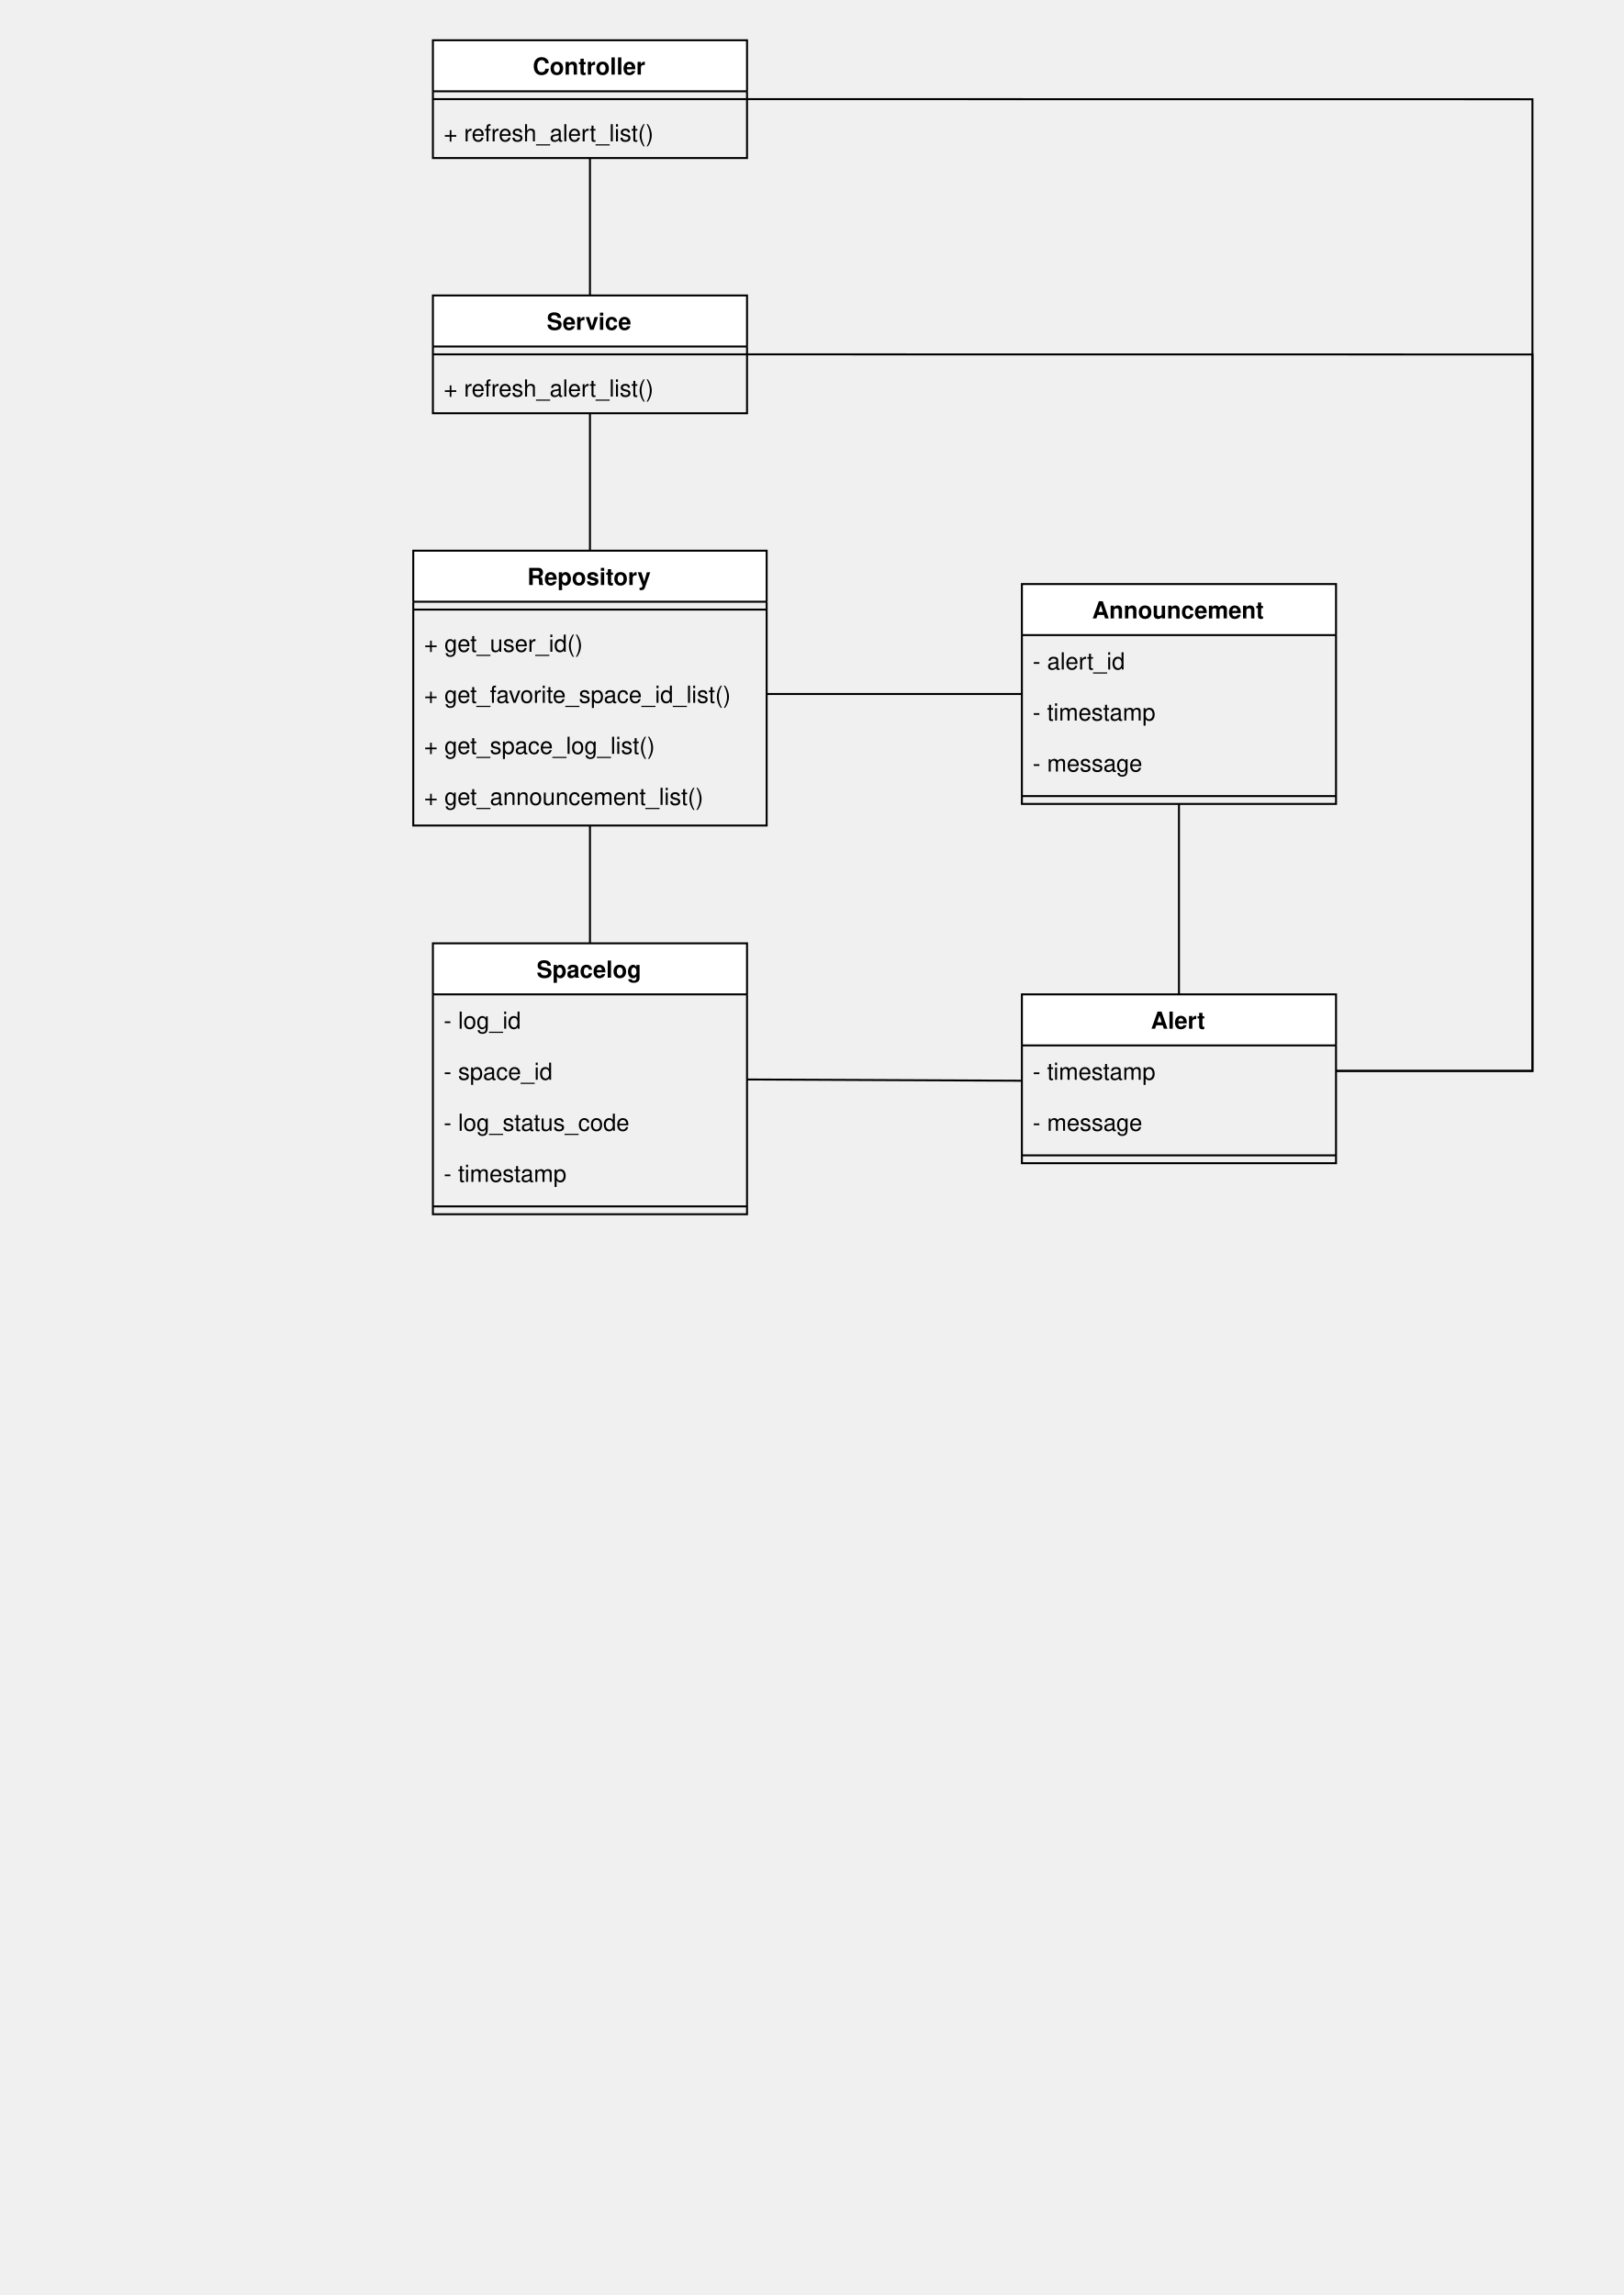
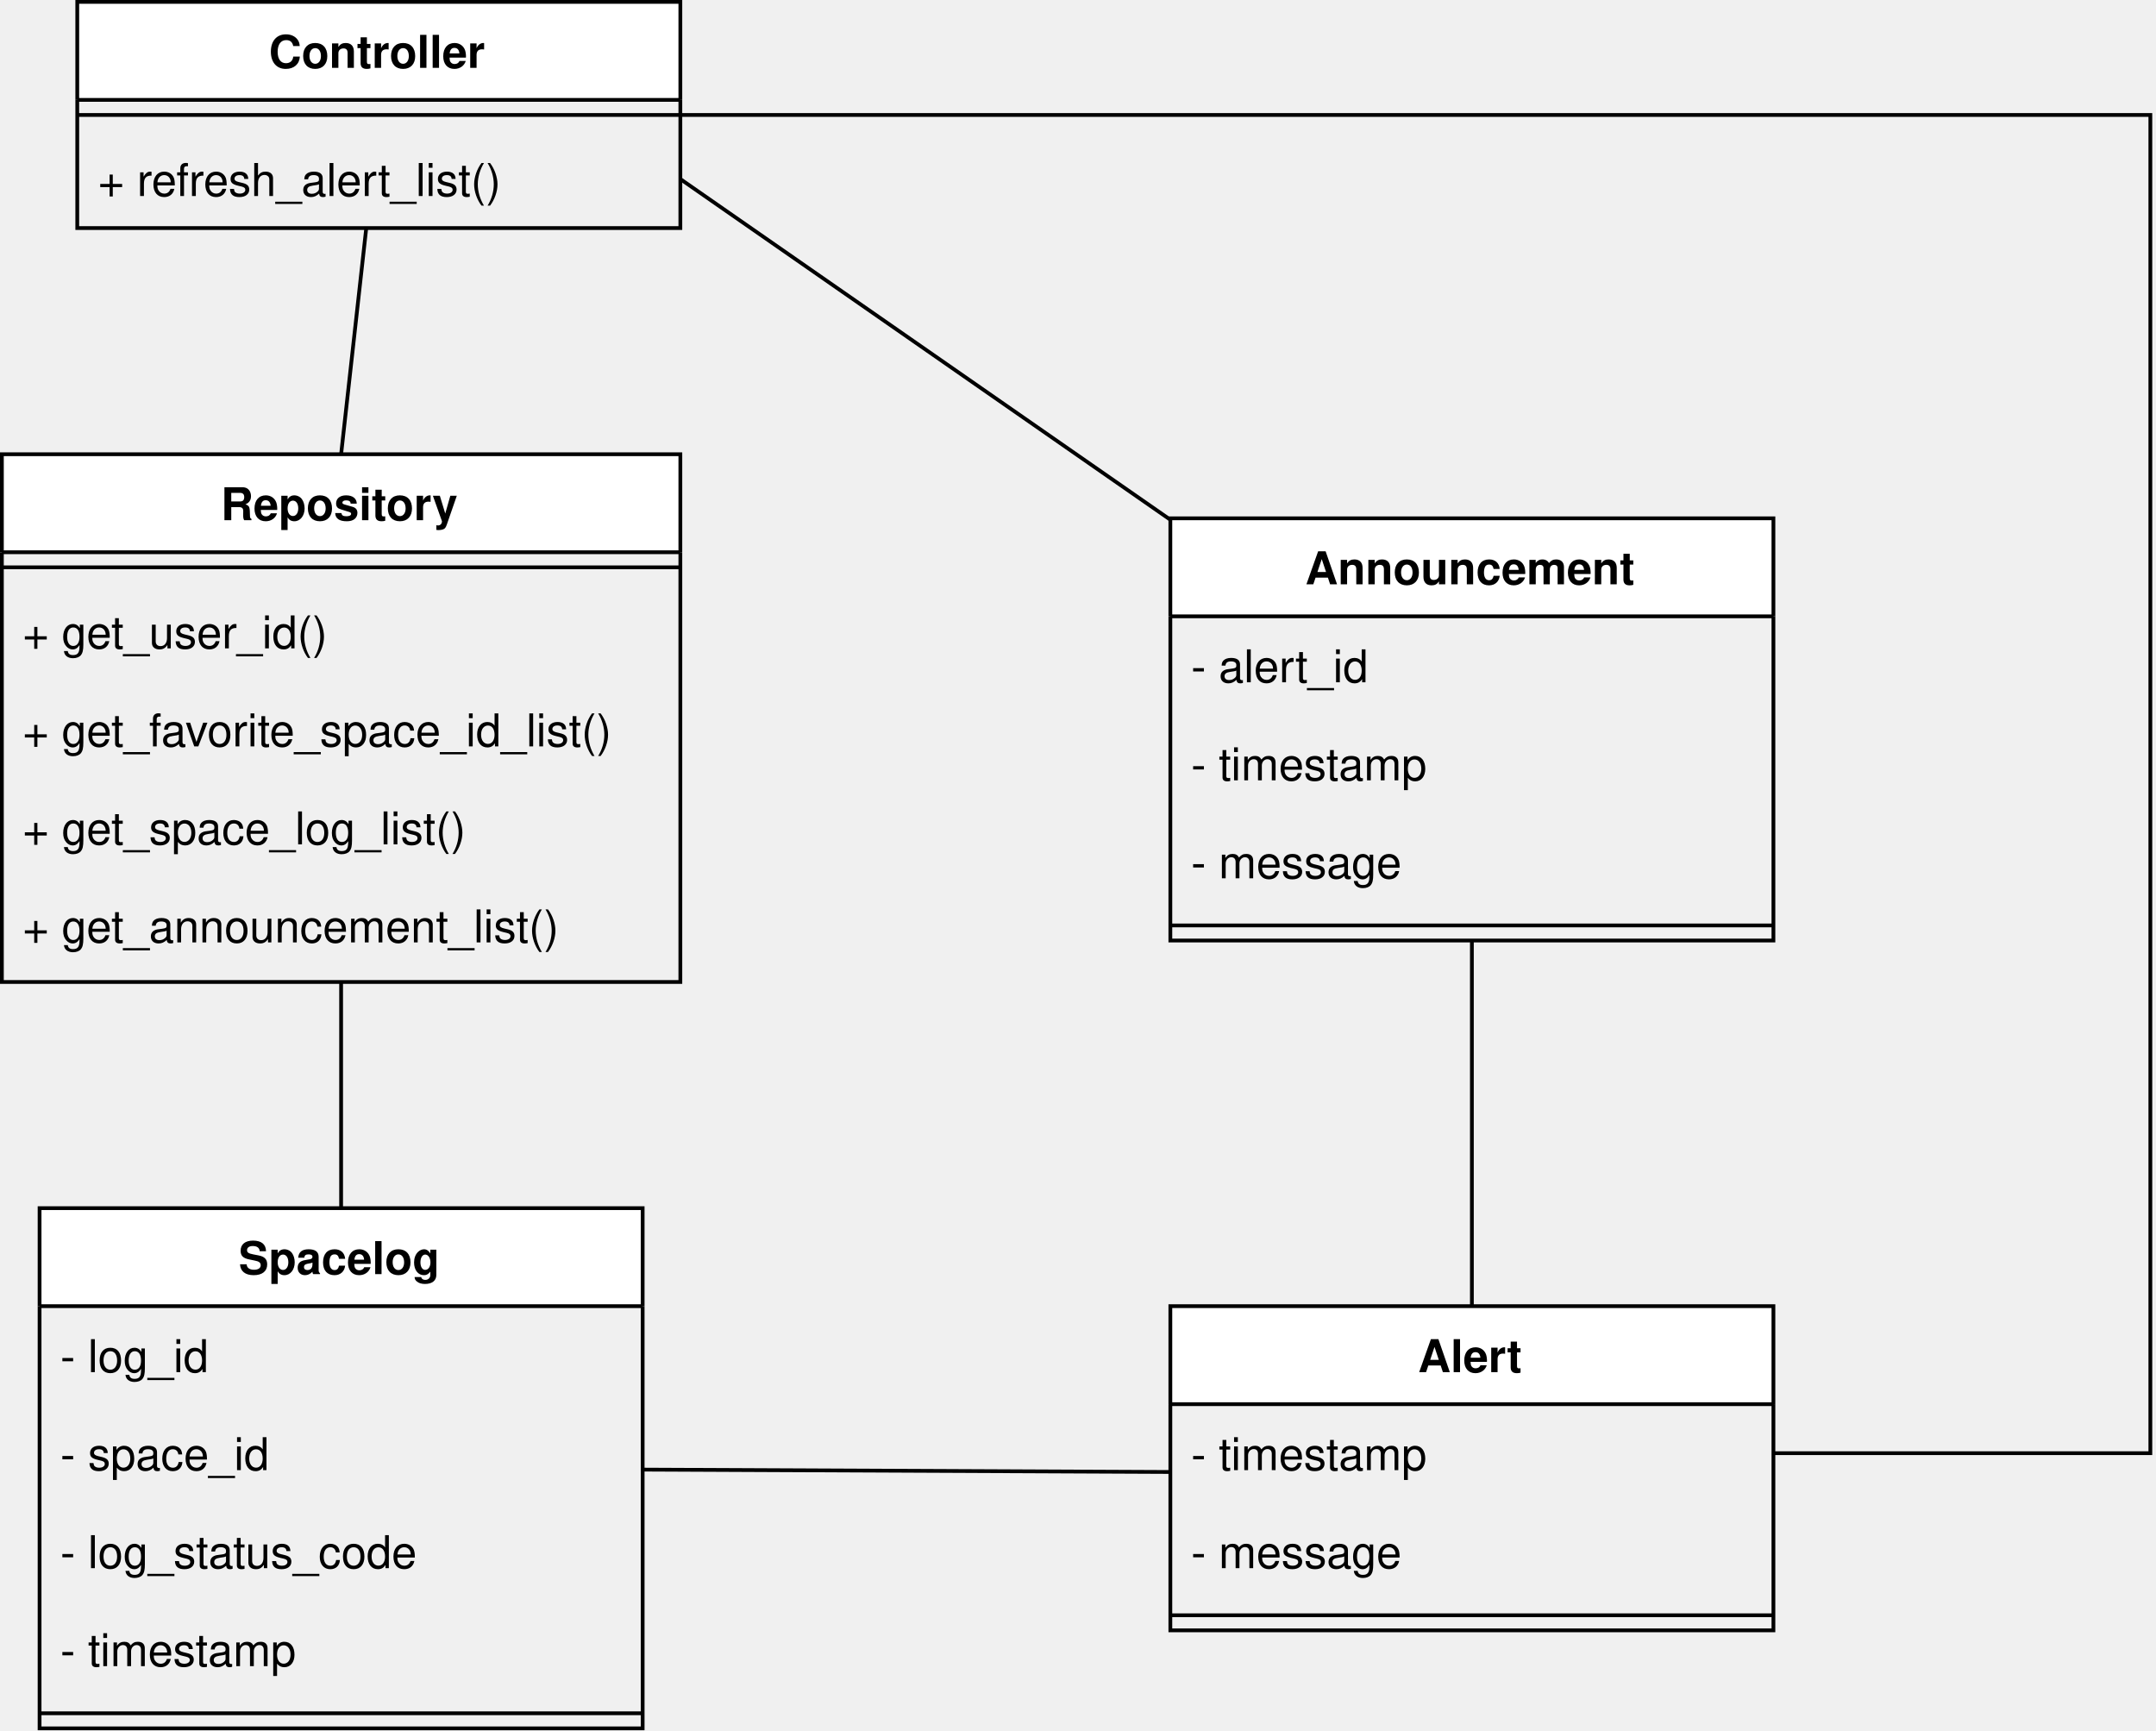
- <svg xmlns="http://www.w3.org/2000/svg" version="1.1" width="827px" height="1169px" viewBox="-0.5 -0.5 827 1169" content="&lt;mxfile host=&quot;app.diagrams.net&quot; modified=&quot;2022-10-29T09:42:50.790Z&quot; agent=&quot;5.0 (Windows NT 10.0; Win64; x64) AppleWebKit/537.36 (KHTML, like Gecko) Chrome/106.0.0.0 Safari/537.36&quot; etag=&quot;r09o9aD8nQhUi_1ax_WV&quot; version=&quot;20.5.1&quot; type=&quot;device&quot;&gt;&lt;diagram id=&quot;C5RBs43oDa-KdzZeNtuy&quot; name=&quot;Page-1&quot;&gt;7VxZd9o4FP41nDPzQA+2MZDHQJZOSzNZOk36lKNgAWqExdgiQH59r2x5Q0psFgNt/ZKDriXZut+nu8lOzepNFpcemo6/MAfTmtlwFjXrrGaaJ50T+CsEy1Bg21Iw8ogTioxEcEdesRQ2pHRGHOxnOnLGKCfTrHDAXBcPeEaGPI/Ns92GjGbvOkUjrAjuBoiq0nvi8HEo7ZjtRP4Rk9E4urPRkuuboKizXIk/Rg6bp0TWec3qeYzx8Ndk0cNU6C7Sy/0/y3vaf25dfrrx/0f/dT9/vfpWDye7WGdIvAQPu3zjqTv/nj0syah1w0/7vfrV1Xz+2a035dL4MtKXx2aug8WYRs3qMo+P2Yi5iPYZm4LQAOEPzPlSIo1mnIFozCdUXoVn9JYPYvwHO2p+l9MFjbNFprWMW86pwBuaLnNxKLkglEbXF4SnpoXW9+iO8DuZVDSiOcPVYUehSI4mZT+fzbyBHPr6PLz4+K3542F6fXEzb1yePn2q11uS0MgbYf5OP6Md8wX2GWYTDCuHgR6miJOX7NMhyfhR3C9BFX5IYPUga+8u+fuC6EzeqcdA9YxS7Cn4+3MyoSjQ/xB63ckrQs+IkpELvwegPBhpdV+wxwlstVN5gQuKdAdjQp0+WrKZUInP0eA5anXHzCOvMC2K2AKXPS65ZLYyPe7ESAmkh33ocx3hZsSiPvK57DOABaGpT57iB54ALsTtMs7ZJJooQ+94SwcNUMlzbCSMmD5F2SK0gRcpKFW85dXYpEibGjXniYEyWlI2ThmnSKZjiLzZLdhQ5I5ABcndrOzdjGbB25mt7O0QBdhdxHFXKNFXeBkvdHOqNhWqKgSlJCBnyuKowEVMpXjINTydEMcR03X9KRoQd/Q1MG11I5H0g4FnViK5lXqxAhJxxFHIM8Ecip4wvWY+4YSJ+b2wb3fKiMsD5dndmn0WSDwOmw+eGJGAUxj4O8eCwxq2vbub89m2zMKYB3enJPNjazDtBsZvCHt4/Aiu2uOPlPj8r78VtGGNPB/Q0PBksWuq2AkRg7FDGmz6MdAAuxo8s7h1QVc94XUAQbMHbSNpHwxUq7nZHt4Zqi0F1TvsvRBwl5VHObxHMexSXYqx4lKszvG6lJPKpeRZn1Zhuh2JSzEMDaiVT9kS1YP7FMPM36vaNFGae6OhZI059jhrvDF9CvpGVFjbYO8sYZRaX8lcVeR0UBVOKuV014KZKVfSWE1OrOwU4SLlqHTBYd2JQi0oE+3K8BtthU23eCpMKpNcraKUPUcpxgojdGFDR2Nx4pR1vTDFtn+dzNe0qjglz6PFO3qrQEVHsLICFVNX0BCBChi+x5mPvUfi/LkRyvp46kIUHZ67CFG0BXOj8w6gQ/QCVpzjR4EABmh/7whUga0w5G/i2yroEMrDVw0aEnxDWCkbVbiuiWunoB0uD1e1XpXgilwX/PoAT2CNFbRrQmtEWdvBsG0aCloicYpCeJkmlnawGV/b8GCzpkv1Nss5teqJSoPHc0qpfUzb2jOKaQzrjQ9Wo5MLJLSusUdgwSIPPFp09R1PDolu9Jjp8wLhTcGZKrD/Yql4KPqCFpmO6ybohezz20wpfDLQLFqqN6wdJEV6LqjV2zo0RVwF495wvGGm22OUeclWG8I+WxH93g76nb21dbG+NP9sqrGXwDtKkirEd424rYnI9ou4euYf7XCwtnzmPw6Yo54UV8BvCXy7c2jg1XqXAJ5DyATAT6YV5LuG3Gjs8dRO/4CmgrkCs6xcq+Xq9TE+zgp2lsDEHUOaUC7uVsE4rrQoTq2UnYpT9yqcLzOct1fCebtR9FWM0ra/WhGvTP6WW//9itvhA3r1nSoBOQDui68xKsB3DPjB43mrcvGluPj3YS8azZfl4ZsqyKVWZONG8LlQUmQ/0rq6JQvWuZXX8Mz4YHX1PaO448++jgbFtzbrflC01NeDTlOnllXQvc+g2zxpF7PM8dno7vmgL7SE7z1XNdUNnHG4w4436LbUfLvKs0qF/PBhd5Vn7RXwg5fPLd3bhVWetW2elQN74RJ6WYmWrf4bhnSInkTj54n0z827Ihhy32dqbRmwB0NhqWiZ6iC5nMy88tVLu7NSoG3aaX7k9o9enUv4FD7Bph8b6AlnV4QrgXBvnNgcN+HsrfgGzeQ/4ITdk38jZJ3/BA==&lt;/diagram&gt;&lt;/mxfile&gt;" style="background-color: rgb(255, 255, 255);">
+ <svg xmlns="http://www.w3.org/2000/svg" version="1.1" width="572px" height="459px" viewBox="-0.5 -0.5 572 459" content="&lt;mxfile host=&quot;Electron&quot; modified=&quot;2022-11-06T05:03:53.178Z&quot; agent=&quot;5.0 (Windows NT 10.0; Win64; x64) AppleWebKit/537.36 (KHTML, like Gecko) draw.io/13.9.9 Chrome/85.0.418.121 Electron/10.1.5 Safari/537.36&quot; etag=&quot;hzMXVy-kDaczZB9tBlDI&quot; version=&quot;13.9.9&quot; type=&quot;device&quot;&gt;&lt;diagram id=&quot;C5RBs43oDa-KdzZeNtuy&quot; name=&quot;Page-1&quot;&gt;7Ztbd9o4EMc/DefsPtDjCybwyCVJt6XZXLpN+sRRsDBqhMXKIkA+/Y5s+YYdwI25ZOMnmLEsW/qNpP/Ids3sTZeXHM0m35iNac3Q7GXN7NcMQ9eMBvxIzyrwWG0jcDic2KpQ7LgjLzg8U3nnxMZeqqBgjAoySztHzHXxSKR8iHO2SBcbM5q+6gw5OOO4GyGa9d4TW0wCb8s4i/2fMXEm4ZX1Zjs4MkVhYdUSb4Jstki4zPOa2eOMieDfdNnDVHZe2C/3f63u6eCpefnlxvsX/dP9+v3qRz2o7KLIKVETOHbFb1f98jS++Pyj8ethdn1xs9AuO49f6uoU7RnRueqvHnMFZ5RirlotVmFXegsypcgFqzuGUnfqiA42osRx4f8I7hDONLvPmAsCFDrqgGAz8I4mhNoDtGJz2Q5PoNFTaHUnjJMXqBZRVScc5kIFlNFMlbiTZ4JbAy/HHpS5DjtHj1wD5AlVZgQNQjOPPEY3PEXcIW6XCcGmYUVs7trYVlZE2zegS56i+JHn74hEoZO9gZeJgFSILjGbYsFXUEQdNUyFRA03vansRRy8kW+SCNzQh9R4caKqo6vdwvhCrgN98PrlGjteDoCkLococHeRwF3Zi14yEuFPoqWxy4/PArHayMRqJkIp8aNzIqZxEK2TC0OV4rHICdQpsW1ZXdeboRFxne8ycPt1PfYM/BP7Zuy5Vf1i+lEkkEBBoMnQoegR02vmEUGYrJ8HZbszRlzhd57VrVl938MFjD64Y0T8oMIQwAssgzgn3DYO5+3htkpj3Ia79XpwpTAXZWrlMIXGahyPYRBPhjCNczGkxBN//JmhDW0U24EGM0+aXSPLTroYnDum/qifQBhgN4dnmlsX+qqnfbIkQaMHth7bR4NqNn5vDJdGVTe2D1Xs2h25vIPlMn/UgkfN9roWmBdEXneX6Tg9d2P66JcNQ0G6lkQ8yMPAJrB+hoXhf3+ZNFbKKDbHe2zOR3hTryjJAcuag3cAju2UssnizuPLMUWCPKfFz4Y14VqGc7wemNraemCtLStBK9VZSbWxVpGxVpGhmemKgl7IVFTWYhF2diIEb/FMTsNMBXilbA6sbPS1iGjlSI1WzjQVaZJi0say3o+0McxK22xbBqMR/SZxkxdg+xI3Rp5ileoGJr7h3MN8SOyPK2uK88zTNXk8y9A1rb/7DyviNG9EZ9CrX10tFl/dut7aAHSMnmEWF3goCWBA+8Fla3G+eanuYflmRUPMN8BKmVNxLci1teM8vD+uzQ1ckevCuj7CU2h2hbYgWj1M9Y7GtqFnaMnEKZTwKrdMK2DoqQlzmIvogPkSSCqgX1iIlRLlaC5YWmtBx/FVIoGU5s/ksTiF9K1VZOWkuYm8tpjaTuaYub0R7lVvzTFD1FuTzJ0TyjdRtMwDU0wyrGufTK21FSRY15gTaLDMA0+Fbn7B9knRDe87Mf/eydUUFtMM9neWigeub2iZKlg0QS8WJwVybiOdAzfycu68HFg3S0iK8mNBz8RCHUypq+C8VxbeINPtMcp4PNTGMM7WXP+jBXrzQCp9g39v67OR1V6Sd5gkVcTLJm7lKLLDEs8+1AlHOMy2Yu4NR8zGFfiywZ+1jg0+u98lwQuQTAB+OquQl41c1w74qC//no0M8wxmtXOd3a4uzvg0d7DTAUzcCaQJ++Vu7qjj9qbisjtlHfmovpLz+5Tz1pqct7RdX9/Y2/DP7ohXU36RoV/KQ63DzvjtXOQA3JOvYlbASwZ+dD1vVkv825f4wth3VfP7WuEbWch73ZGNDP+9rHiT/TT21U21P711X13lviey8WodGOLawxHt9CFuHK0nQtHMvh3USTy0rDT3ITW30T7bbWKOHo2WHw/5+yzBu9LVluq2tTgaTu9Hc5vZdLtKs/aK/Piqu0qzDgr86LvnZt7LhVWaVSjNKo595x30feVZlrVRosdq/Dz2fpi0K+z10j6ZKfZ5DDQVrRIFVCzHNa999HLWWtufbVjJ+NhaXm9ra/EU3MGO3xqAGX+NHBSPv+k2z/8D&lt;/diagram&gt;&lt;/mxfile&gt;">
  <defs>
-     <clipPath id="mx-clip-224-59-152-26-0">
-       <rect x="224" y="59" width="152" height="26" />
+     <clipPath id="mx-clip-24-39-152-26-0">
+       <rect x="24" y="39" width="152" height="26" />
    </clipPath>
-     <clipPath id="mx-clip-224-189-152-26-0">
-       <rect x="224" y="189" width="152" height="26" />
+     <clipPath id="mx-clip-4-159-172-26-0">
+       <rect x="4" y="159" width="172" height="26" />
    </clipPath>
-     <clipPath id="mx-clip-214-319-172-26-0">
-       <rect x="214" y="319" width="172" height="26" />
+     <clipPath id="mx-clip-4-185-172-26-0">
+       <rect x="4" y="185" width="172" height="26" />
    </clipPath>
-     <clipPath id="mx-clip-214-345-172-26-0">
-       <rect x="214" y="345" width="172" height="26" />
+     <clipPath id="mx-clip-4-211-172-26-0">
+       <rect x="4" y="211" width="172" height="26" />
    </clipPath>
-     <clipPath id="mx-clip-214-371-172-26-0">
-       <rect x="214" y="371" width="172" height="26" />
+     <clipPath id="mx-clip-4-237-172-26-0">
+       <rect x="4" y="237" width="172" height="26" />
    </clipPath>
-     <clipPath id="mx-clip-214-397-172-26-0">
-       <rect x="214" y="397" width="172" height="26" />
+     <clipPath id="mx-clip-14-351-152-26-0">
+       <rect x="14" y="351" width="152" height="26" />
    </clipPath>
-     <clipPath id="mx-clip-224-511-152-26-0">
-       <rect x="224" y="511" width="152" height="26" />
+     <clipPath id="mx-clip-14-377-152-26-0">
+       <rect x="14" y="377" width="152" height="26" />
    </clipPath>
-     <clipPath id="mx-clip-224-537-152-26-0">
-       <rect x="224" y="537" width="152" height="26" />
+     <clipPath id="mx-clip-14-403-152-26-0">
+       <rect x="14" y="403" width="152" height="26" />
    </clipPath>
-     <clipPath id="mx-clip-224-563-152-26-0">
-       <rect x="224" y="563" width="152" height="26" />
+     <clipPath id="mx-clip-14-429-152-26-0">
+       <rect x="14" y="429" width="152" height="26" />
    </clipPath>
-     <clipPath id="mx-clip-224-589-152-26-0">
-       <rect x="224" y="589" width="152" height="26" />
+     <clipPath id="mx-clip-314-377-152-26-0">
+       <rect x="314" y="377" width="152" height="26" />
    </clipPath>
-     <clipPath id="mx-clip-524-537-152-26-0">
-       <rect x="524" y="537" width="152" height="26" />
+     <clipPath id="mx-clip-314-403-152-26-0">
+       <rect x="314" y="403" width="152" height="26" />
    </clipPath>
-     <clipPath id="mx-clip-524-563-152-26-0">
-       <rect x="524" y="563" width="152" height="26" />
+     <clipPath id="mx-clip-314-168-152-26-0">
+       <rect x="314" y="168" width="152" height="26" />
    </clipPath>
-     <clipPath id="mx-clip-524-328-152-26-0">
-       <rect x="524" y="328" width="152" height="26" />
+     <clipPath id="mx-clip-314-194-152-26-0">
+       <rect x="314" y="194" width="152" height="26" />
    </clipPath>
-     <clipPath id="mx-clip-524-354-152-26-0">
-       <rect x="524" y="354" width="152" height="26" />
-     </clipPath>
-     <clipPath id="mx-clip-524-380-152-26-0">
-       <rect x="524" y="380" width="152" height="26" />
+     <clipPath id="mx-clip-314-220-152-26-0">
+       <rect x="314" y="220" width="152" height="26" />
    </clipPath>
  </defs>
  <g>
-     <path d="M 300 210 L 300 280" fill="none" stroke="rgb(0, 0, 0)" stroke-miterlimit="10" pointer-events="stroke" />
-     <path d="M 220 46 L 220 20 L 380 20 L 380 46" fill="rgb(255, 255, 255)" stroke="rgb(0, 0, 0)" stroke-miterlimit="10" pointer-events="all" />
-     <path d="M 220 46 L 220 80 L 380 80 L 380 46" fill="none" stroke="rgb(0, 0, 0)" stroke-miterlimit="10" pointer-events="none" />
-     <path d="M 220 46 L 380 46" fill="none" stroke="rgb(0, 0, 0)" stroke-miterlimit="10" pointer-events="none" />
-     <g fill="rgb(0, 0, 0)" font-family="Helvetica" font-weight="bold" pointer-events="none" text-anchor="middle" font-size="12px">
-       <text x="299.5" y="37.5">Controller</text>
+     <path d="M 20 26 L 20 0 L 180 0 L 180 26" fill="#ffffff" stroke="#000000" stroke-miterlimit="10" pointer-events="all" />
+     <path d="M 20 26 L 20 60 L 180 60 L 180 26" fill="none" stroke="#000000" stroke-miterlimit="10" pointer-events="none" />
+     <path d="M 20 26 L 180 26" fill="none" stroke="#000000" stroke-miterlimit="10" pointer-events="none" />
+     <g fill="#000000" font-family="Helvetica" font-weight="bold" pointer-events="none" text-anchor="middle" font-size="12px">
+       <text x="99.5" y="17.5">Controller</text>
    </g>
-     <path d="M 220 50 L 380 50" fill="none" stroke="rgb(0, 0, 0)" stroke-miterlimit="10" pointer-events="none" />
-     <g fill="rgb(0, 0, 0)" font-family="Helvetica" pointer-events="none" clip-path="url(#mx-clip-224-59-152-26-0)" font-size="12px">
-       <text x="225.5" y="71.5">+ refresh_alert_list()</text>
+     <path d="M 20 30 L 180 30" fill="none" stroke="#000000" stroke-miterlimit="10" pointer-events="none" />
+     <g fill="#000000" font-family="Helvetica" pointer-events="none" clip-path="url(#mx-clip-24-39-152-26-0)" font-size="12px">
+       <text x="25.5" y="51.5">+ refresh_alert_list()</text>
    </g>
-     <path d="M 220 176 L 220 150 L 380 150 L 380 176" fill="rgb(255, 255, 255)" stroke="rgb(0, 0, 0)" stroke-miterlimit="10" pointer-events="none" />
-     <path d="M 220 176 L 220 210 L 380 210 L 380 176" fill="none" stroke="rgb(0, 0, 0)" stroke-miterlimit="10" pointer-events="none" />
-     <path d="M 220 176 L 380 176" fill="none" stroke="rgb(0, 0, 0)" stroke-miterlimit="10" pointer-events="none" />
-     <g fill="rgb(0, 0, 0)" font-family="Helvetica" font-weight="bold" pointer-events="none" text-anchor="middle" font-size="12px">
-       <text x="299.5" y="167.5">Service</text>
+     <path d="M 90 120 L 96.67 60" fill="none" stroke="#000000" stroke-miterlimit="10" pointer-events="none" />
+     <path d="M 0 146 L 0 120 L 180 120 L 180 146" fill="#ffffff" stroke="#000000" stroke-miterlimit="10" pointer-events="none" />
+     <path d="M 0 146 L 0 260 L 180 260 L 180 146" fill="none" stroke="#000000" stroke-miterlimit="10" pointer-events="none" />
+     <path d="M 0 146 L 180 146" fill="none" stroke="#000000" stroke-miterlimit="10" pointer-events="none" />
+     <g fill="#000000" font-family="Helvetica" font-weight="bold" pointer-events="none" text-anchor="middle" font-size="12px">
+       <text x="89.5" y="137.5">Repository</text>
    </g>
-     <path d="M 220 180 L 380 180" fill="none" stroke="rgb(0, 0, 0)" stroke-miterlimit="10" pointer-events="none" />
-     <g fill="rgb(0, 0, 0)" font-family="Helvetica" pointer-events="none" clip-path="url(#mx-clip-224-189-152-26-0)" font-size="12px">
-       <text x="225.5" y="201.5">+ refresh_alert_list()</text>
+     <path d="M 0 150 L 180 150" fill="none" stroke="#000000" stroke-miterlimit="10" pointer-events="none" />
+     <g fill="#000000" font-family="Helvetica" pointer-events="none" clip-path="url(#mx-clip-4-159-172-26-0)" font-size="12px">
+       <text x="5.5" y="171.5">+ get_user_id()</text>
    </g>
-     <path d="M 300 150 L 300 80" fill="none" stroke="rgb(0, 0, 0)" stroke-miterlimit="10" pointer-events="none" />
-     <path d="M 210 306 L 210 280 L 390 280 L 390 306" fill="rgb(255, 255, 255)" stroke="rgb(0, 0, 0)" stroke-miterlimit="10" pointer-events="none" />
-     <path d="M 210 306 L 210 420 L 390 420 L 390 306" fill="none" stroke="rgb(0, 0, 0)" stroke-miterlimit="10" pointer-events="none" />
-     <path d="M 210 306 L 390 306" fill="none" stroke="rgb(0, 0, 0)" stroke-miterlimit="10" pointer-events="none" />
-     <g fill="rgb(0, 0, 0)" font-family="Helvetica" font-weight="bold" pointer-events="none" text-anchor="middle" font-size="12px">
-       <text x="299.5" y="297.5">Repository</text>
+     <g fill="#000000" font-family="Helvetica" pointer-events="none" clip-path="url(#mx-clip-4-185-172-26-0)" font-size="12px">
+       <text x="5.5" y="197.5">+ get_favorite_space_id_list()</text>
    </g>
-     <path d="M 210 310 L 390 310" fill="none" stroke="rgb(0, 0, 0)" stroke-miterlimit="10" pointer-events="none" />
-     <g fill="rgb(0, 0, 0)" font-family="Helvetica" pointer-events="none" clip-path="url(#mx-clip-214-319-172-26-0)" font-size="12px">
-       <text x="215.5" y="331.5">+ get_user_id()</text>
+     <g fill="#000000" font-family="Helvetica" pointer-events="none" clip-path="url(#mx-clip-4-211-172-26-0)" font-size="12px">
+       <text x="5.5" y="223.5">+ get_space_log_list()</text>
    </g>
-     <g fill="rgb(0, 0, 0)" font-family="Helvetica" pointer-events="none" clip-path="url(#mx-clip-214-345-172-26-0)" font-size="12px">
-       <text x="215.5" y="357.5">+ get_favorite_space_id_list()</text>
+     <g fill="#000000" font-family="Helvetica" pointer-events="none" clip-path="url(#mx-clip-4-237-172-26-0)" font-size="12px">
+       <text x="5.5" y="249.5">+ get_announcement_list()</text>
    </g>
-     <g fill="rgb(0, 0, 0)" font-family="Helvetica" pointer-events="none" clip-path="url(#mx-clip-214-371-172-26-0)" font-size="12px">
-       <text x="215.5" y="383.5">+ get_space_log_list()</text>
+     <path d="M 90 320 L 90 260" fill="none" stroke="#000000" stroke-miterlimit="10" pointer-events="none" />
+     <path d="M 170 389.36 L 310 389.99" fill="none" stroke="#000000" stroke-miterlimit="10" pointer-events="none" />
+     <path d="M 10 346 L 10 320 L 170 320 L 170 346" fill="#ffffff" stroke="#000000" stroke-miterlimit="10" pointer-events="none" />
+     <path d="M 10 346 L 10 458 L 170 458 L 170 346" fill="none" stroke="#000000" stroke-miterlimit="10" pointer-events="none" />
+     <path d="M 10 346 L 170 346" fill="none" stroke="#000000" stroke-miterlimit="10" pointer-events="none" />
+     <g fill="#000000" font-family="Helvetica" font-weight="bold" pointer-events="none" text-anchor="middle" font-size="12px">
+       <text x="89.5" y="337.5">Spacelog</text>
    </g>
-     <g fill="rgb(0, 0, 0)" font-family="Helvetica" pointer-events="none" clip-path="url(#mx-clip-214-397-172-26-0)" font-size="12px">
-       <text x="215.5" y="409.5">+ get_announcement_list()</text>
+     <g fill="#000000" font-family="Helvetica" pointer-events="none" clip-path="url(#mx-clip-14-351-152-26-0)" font-size="12px">
+       <text x="15.5" y="363.5">- log_id</text>
    </g>
-     <path d="M 300 480 L 300 420" fill="none" stroke="rgb(0, 0, 0)" stroke-miterlimit="10" pointer-events="none" />
-     <path d="M 380 549.36 L 520 549.99" fill="none" stroke="rgb(0, 0, 0)" stroke-miterlimit="10" pointer-events="none" />
-     <path d="M 220 506 L 220 480 L 380 480 L 380 506" fill="rgb(255, 255, 255)" stroke="rgb(0, 0, 0)" stroke-miterlimit="10" pointer-events="none" />
-     <path d="M 220 506 L 220 618 L 380 618 L 380 506" fill="none" stroke="rgb(0, 0, 0)" stroke-miterlimit="10" pointer-events="none" />
-     <path d="M 220 506 L 380 506" fill="none" stroke="rgb(0, 0, 0)" stroke-miterlimit="10" pointer-events="none" />
-     <g fill="rgb(0, 0, 0)" font-family="Helvetica" font-weight="bold" pointer-events="none" text-anchor="middle" font-size="12px">
-       <text x="299.5" y="497.5">Spacelog</text>
+     <g fill="#000000" font-family="Helvetica" pointer-events="none" clip-path="url(#mx-clip-14-377-152-26-0)" font-size="12px">
+       <text x="15.5" y="389.5">- space_id</text>
    </g>
-     <g fill="rgb(0, 0, 0)" font-family="Helvetica" pointer-events="none" clip-path="url(#mx-clip-224-511-152-26-0)" font-size="12px">
-       <text x="225.5" y="523.5">- log_id</text>
+     <g fill="#000000" font-family="Helvetica" pointer-events="none" clip-path="url(#mx-clip-14-403-152-26-0)" font-size="12px">
+       <text x="15.5" y="415.5">- log_status_code</text>
    </g>
-     <g fill="rgb(0, 0, 0)" font-family="Helvetica" pointer-events="none" clip-path="url(#mx-clip-224-537-152-26-0)" font-size="12px">
-       <text x="225.5" y="549.5">- space_id</text>
+     <g fill="#000000" font-family="Helvetica" pointer-events="none" clip-path="url(#mx-clip-14-429-152-26-0)" font-size="12px">
+       <text x="15.5" y="441.5">- timestamp</text>
    </g>
-     <g fill="rgb(0, 0, 0)" font-family="Helvetica" pointer-events="none" clip-path="url(#mx-clip-224-563-152-26-0)" font-size="12px">
-       <text x="225.5" y="575.5">- log_status_code</text>
+     <path d="M 10 454 L 170 454" fill="none" stroke="#000000" stroke-miterlimit="10" pointer-events="none" />
+     <path d="M 310 372 L 310 346 L 470 346 L 470 372" fill="#ffffff" stroke="#000000" stroke-miterlimit="10" pointer-events="none" />
+     <path d="M 310 372 L 310 432 L 470 432 L 470 372" fill="none" stroke="#000000" stroke-miterlimit="10" pointer-events="none" />
+     <path d="M 310 372 L 470 372" fill="none" stroke="#000000" stroke-miterlimit="10" pointer-events="none" />
+     <g fill="#000000" font-family="Helvetica" font-weight="bold" pointer-events="none" text-anchor="middle" font-size="12px">
+       <text x="389.5" y="363.5">Alert</text>
    </g>
-     <g fill="rgb(0, 0, 0)" font-family="Helvetica" pointer-events="none" clip-path="url(#mx-clip-224-589-152-26-0)" font-size="12px">
-       <text x="225.5" y="601.5">- timestamp</text>
+     <g fill="#000000" font-family="Helvetica" pointer-events="none" clip-path="url(#mx-clip-314-377-152-26-0)" font-size="12px">
+       <text x="315.5" y="389.5">- timestamp</text>
    </g>
-     <path d="M 220 614 L 380 614" fill="none" stroke="rgb(0, 0, 0)" stroke-miterlimit="10" pointer-events="none" />
-     <path d="M 520 532 L 520 506 L 680 506 L 680 532" fill="rgb(255, 255, 255)" stroke="rgb(0, 0, 0)" stroke-miterlimit="10" pointer-events="none" />
-     <path d="M 520 532 L 520 592 L 680 592 L 680 532" fill="none" stroke="rgb(0, 0, 0)" stroke-miterlimit="10" pointer-events="none" />
-     <path d="M 520 532 L 680 532" fill="none" stroke="rgb(0, 0, 0)" stroke-miterlimit="10" pointer-events="none" />
-     <g fill="rgb(0, 0, 0)" font-family="Helvetica" font-weight="bold" pointer-events="none" text-anchor="middle" font-size="12px">
-       <text x="599.5" y="523.5">Alert</text>
+     <g fill="#000000" font-family="Helvetica" pointer-events="none" clip-path="url(#mx-clip-314-403-152-26-0)" font-size="12px">
+       <text x="315.5" y="415.5">- message</text>
    </g>
-     <g fill="rgb(0, 0, 0)" font-family="Helvetica" pointer-events="none" clip-path="url(#mx-clip-524-537-152-26-0)" font-size="12px">
-       <text x="525.5" y="549.5">- timestamp</text>
+     <path d="M 310 428 L 470 428" fill="none" stroke="#000000" stroke-miterlimit="10" pointer-events="none" />
+     <path d="M 310 137.38 L 180 47" fill="none" stroke="#000000" stroke-miterlimit="10" pointer-events="none" />
+     <path d="M 390 249 L 390 346" fill="none" stroke="#000000" stroke-miterlimit="10" pointer-events="none" />
+     <path d="M 310 163 L 310 137 L 470 137 L 470 163" fill="#ffffff" stroke="#000000" stroke-miterlimit="10" pointer-events="none" />
+     <path d="M 310 163 L 310 249 L 470 249 L 470 163" fill="none" stroke="#000000" stroke-miterlimit="10" pointer-events="none" />
+     <path d="M 310 163 L 470 163" fill="none" stroke="#000000" stroke-miterlimit="10" pointer-events="none" />
+     <g fill="#000000" font-family="Helvetica" font-weight="bold" pointer-events="none" text-anchor="middle" font-size="12px">
+       <text x="389.5" y="154.5">Announcement</text>
    </g>
-     <g fill="rgb(0, 0, 0)" font-family="Helvetica" pointer-events="none" clip-path="url(#mx-clip-524-563-152-26-0)" font-size="12px">
-       <text x="525.5" y="575.5">- message</text>
+     <g fill="#000000" font-family="Helvetica" pointer-events="none" clip-path="url(#mx-clip-314-168-152-26-0)" font-size="12px">
+       <text x="315.5" y="180.5">- alert_id</text>
    </g>
-     <path d="M 520 588 L 680 588" fill="none" stroke="rgb(0, 0, 0)" stroke-miterlimit="10" pointer-events="none" />
-     <path d="M 520 353 L 390 353" fill="none" stroke="rgb(0, 0, 0)" stroke-miterlimit="10" pointer-events="none" />
-     <path d="M 600 409 L 600 506" fill="none" stroke="rgb(0, 0, 0)" stroke-miterlimit="10" pointer-events="none" />
-     <path d="M 520 323 L 520 297 L 680 297 L 680 323" fill="rgb(255, 255, 255)" stroke="rgb(0, 0, 0)" stroke-miterlimit="10" pointer-events="none" />
-     <path d="M 520 323 L 520 409 L 680 409 L 680 323" fill="none" stroke="rgb(0, 0, 0)" stroke-miterlimit="10" pointer-events="none" />
-     <path d="M 520 323 L 680 323" fill="none" stroke="rgb(0, 0, 0)" stroke-miterlimit="10" pointer-events="none" />
-     <g fill="rgb(0, 0, 0)" font-family="Helvetica" font-weight="bold" pointer-events="none" text-anchor="middle" font-size="12px">
-       <text x="599.5" y="314.5">Announcement</text>
+     <g fill="#000000" font-family="Helvetica" pointer-events="none" clip-path="url(#mx-clip-314-194-152-26-0)" font-size="12px">
+       <text x="315.5" y="206.5">- timestamp</text>
    </g>
-     <g fill="rgb(0, 0, 0)" font-family="Helvetica" pointer-events="none" clip-path="url(#mx-clip-524-328-152-26-0)" font-size="12px">
-       <text x="525.5" y="340.5">- alert_id</text>
+     <g fill="#000000" font-family="Helvetica" pointer-events="none" clip-path="url(#mx-clip-314-220-152-26-0)" font-size="12px">
+       <text x="315.5" y="232.5">- message</text>
    </g>
-     <g fill="rgb(0, 0, 0)" font-family="Helvetica" pointer-events="none" clip-path="url(#mx-clip-524-354-152-26-0)" font-size="12px">
-       <text x="525.5" y="366.5">- timestamp</text>
-     </g>
-     <g fill="rgb(0, 0, 0)" font-family="Helvetica" pointer-events="none" clip-path="url(#mx-clip-524-380-152-26-0)" font-size="12px">
-       <text x="525.5" y="392.5">- message</text>
-     </g>
-     <path d="M 520 405 L 680 405" fill="none" stroke="rgb(0, 0, 0)" stroke-miterlimit="10" pointer-events="none" />
-     <path d="M 680 545 L 780.05 545 L 780.05 180.05 L 380 180" fill="none" stroke="rgb(0, 0, 0)" stroke-miterlimit="10" pointer-events="none" />
-     <path d="M 680 545 L 780.05 545 L 780.05 50.05 L 380 50" fill="none" stroke="rgb(0, 0, 0)" stroke-miterlimit="10" pointer-events="none" />
+     <path d="M 310 245 L 470 245" fill="none" stroke="#000000" stroke-miterlimit="10" pointer-events="none" />
+     <path d="M 470 385 L 570 385 L 570 30 L 180 30" fill="none" stroke="#000000" stroke-miterlimit="10" pointer-events="none" />
  </g>
</svg>
